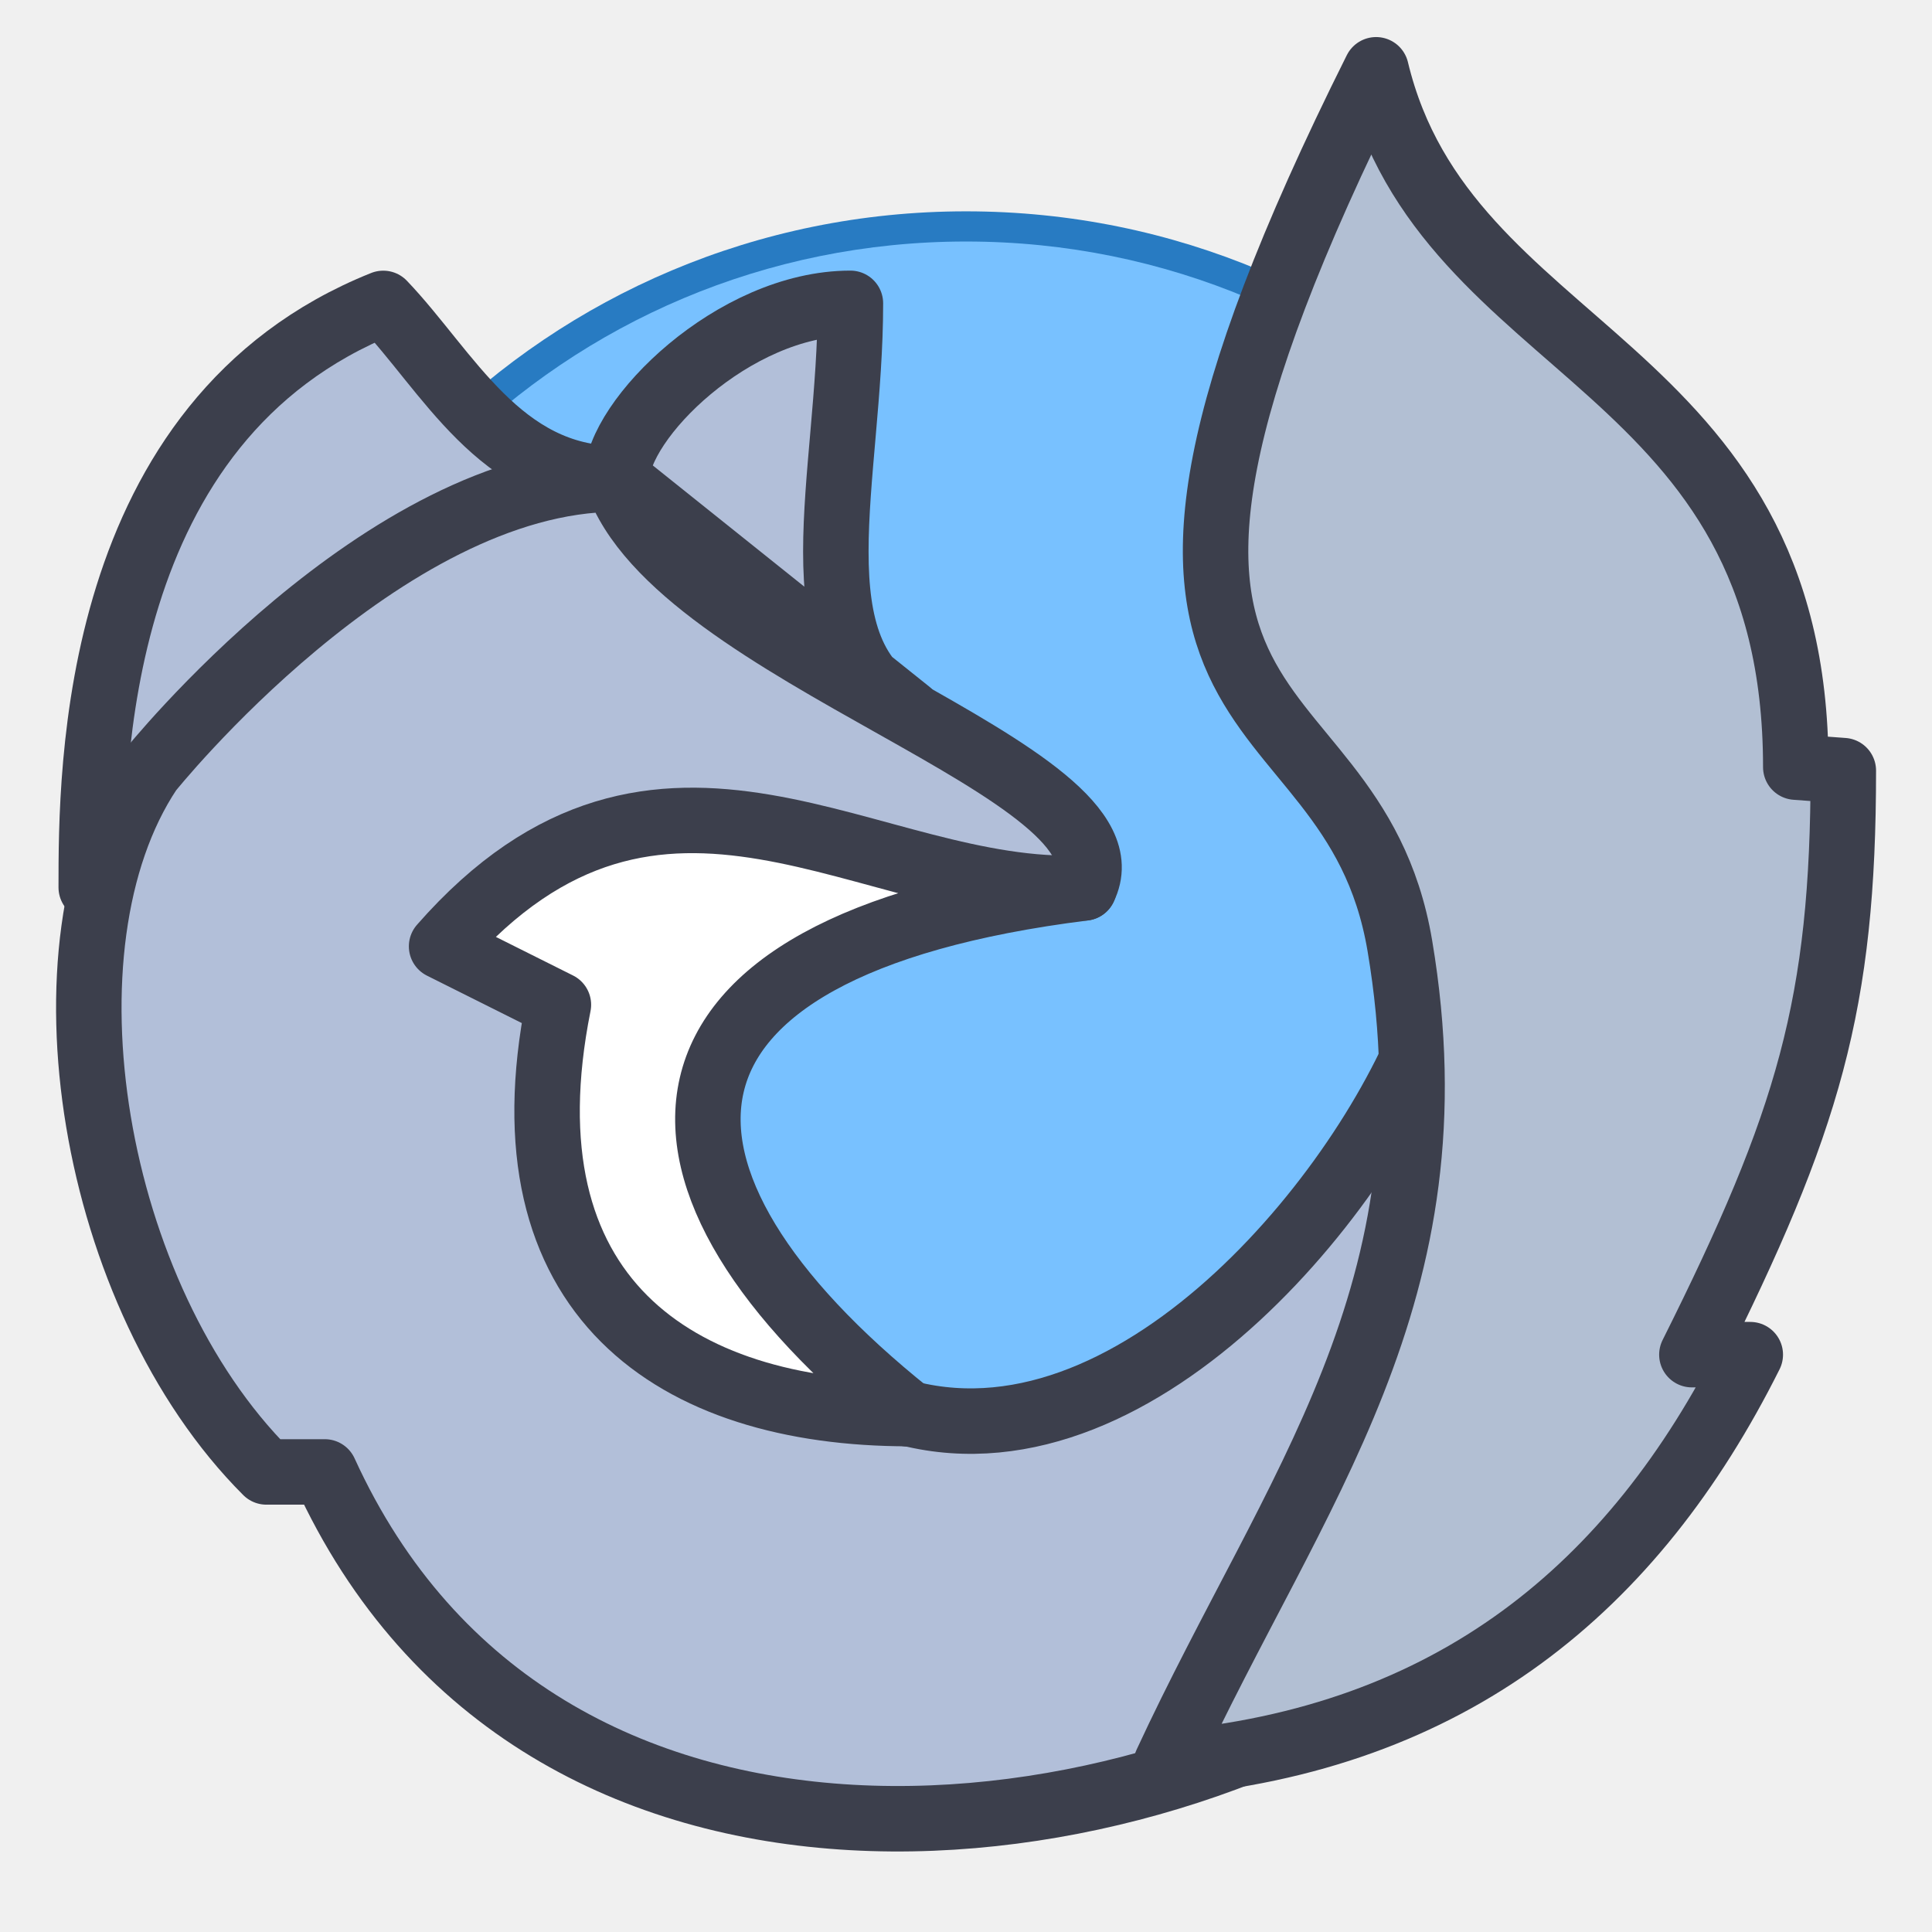
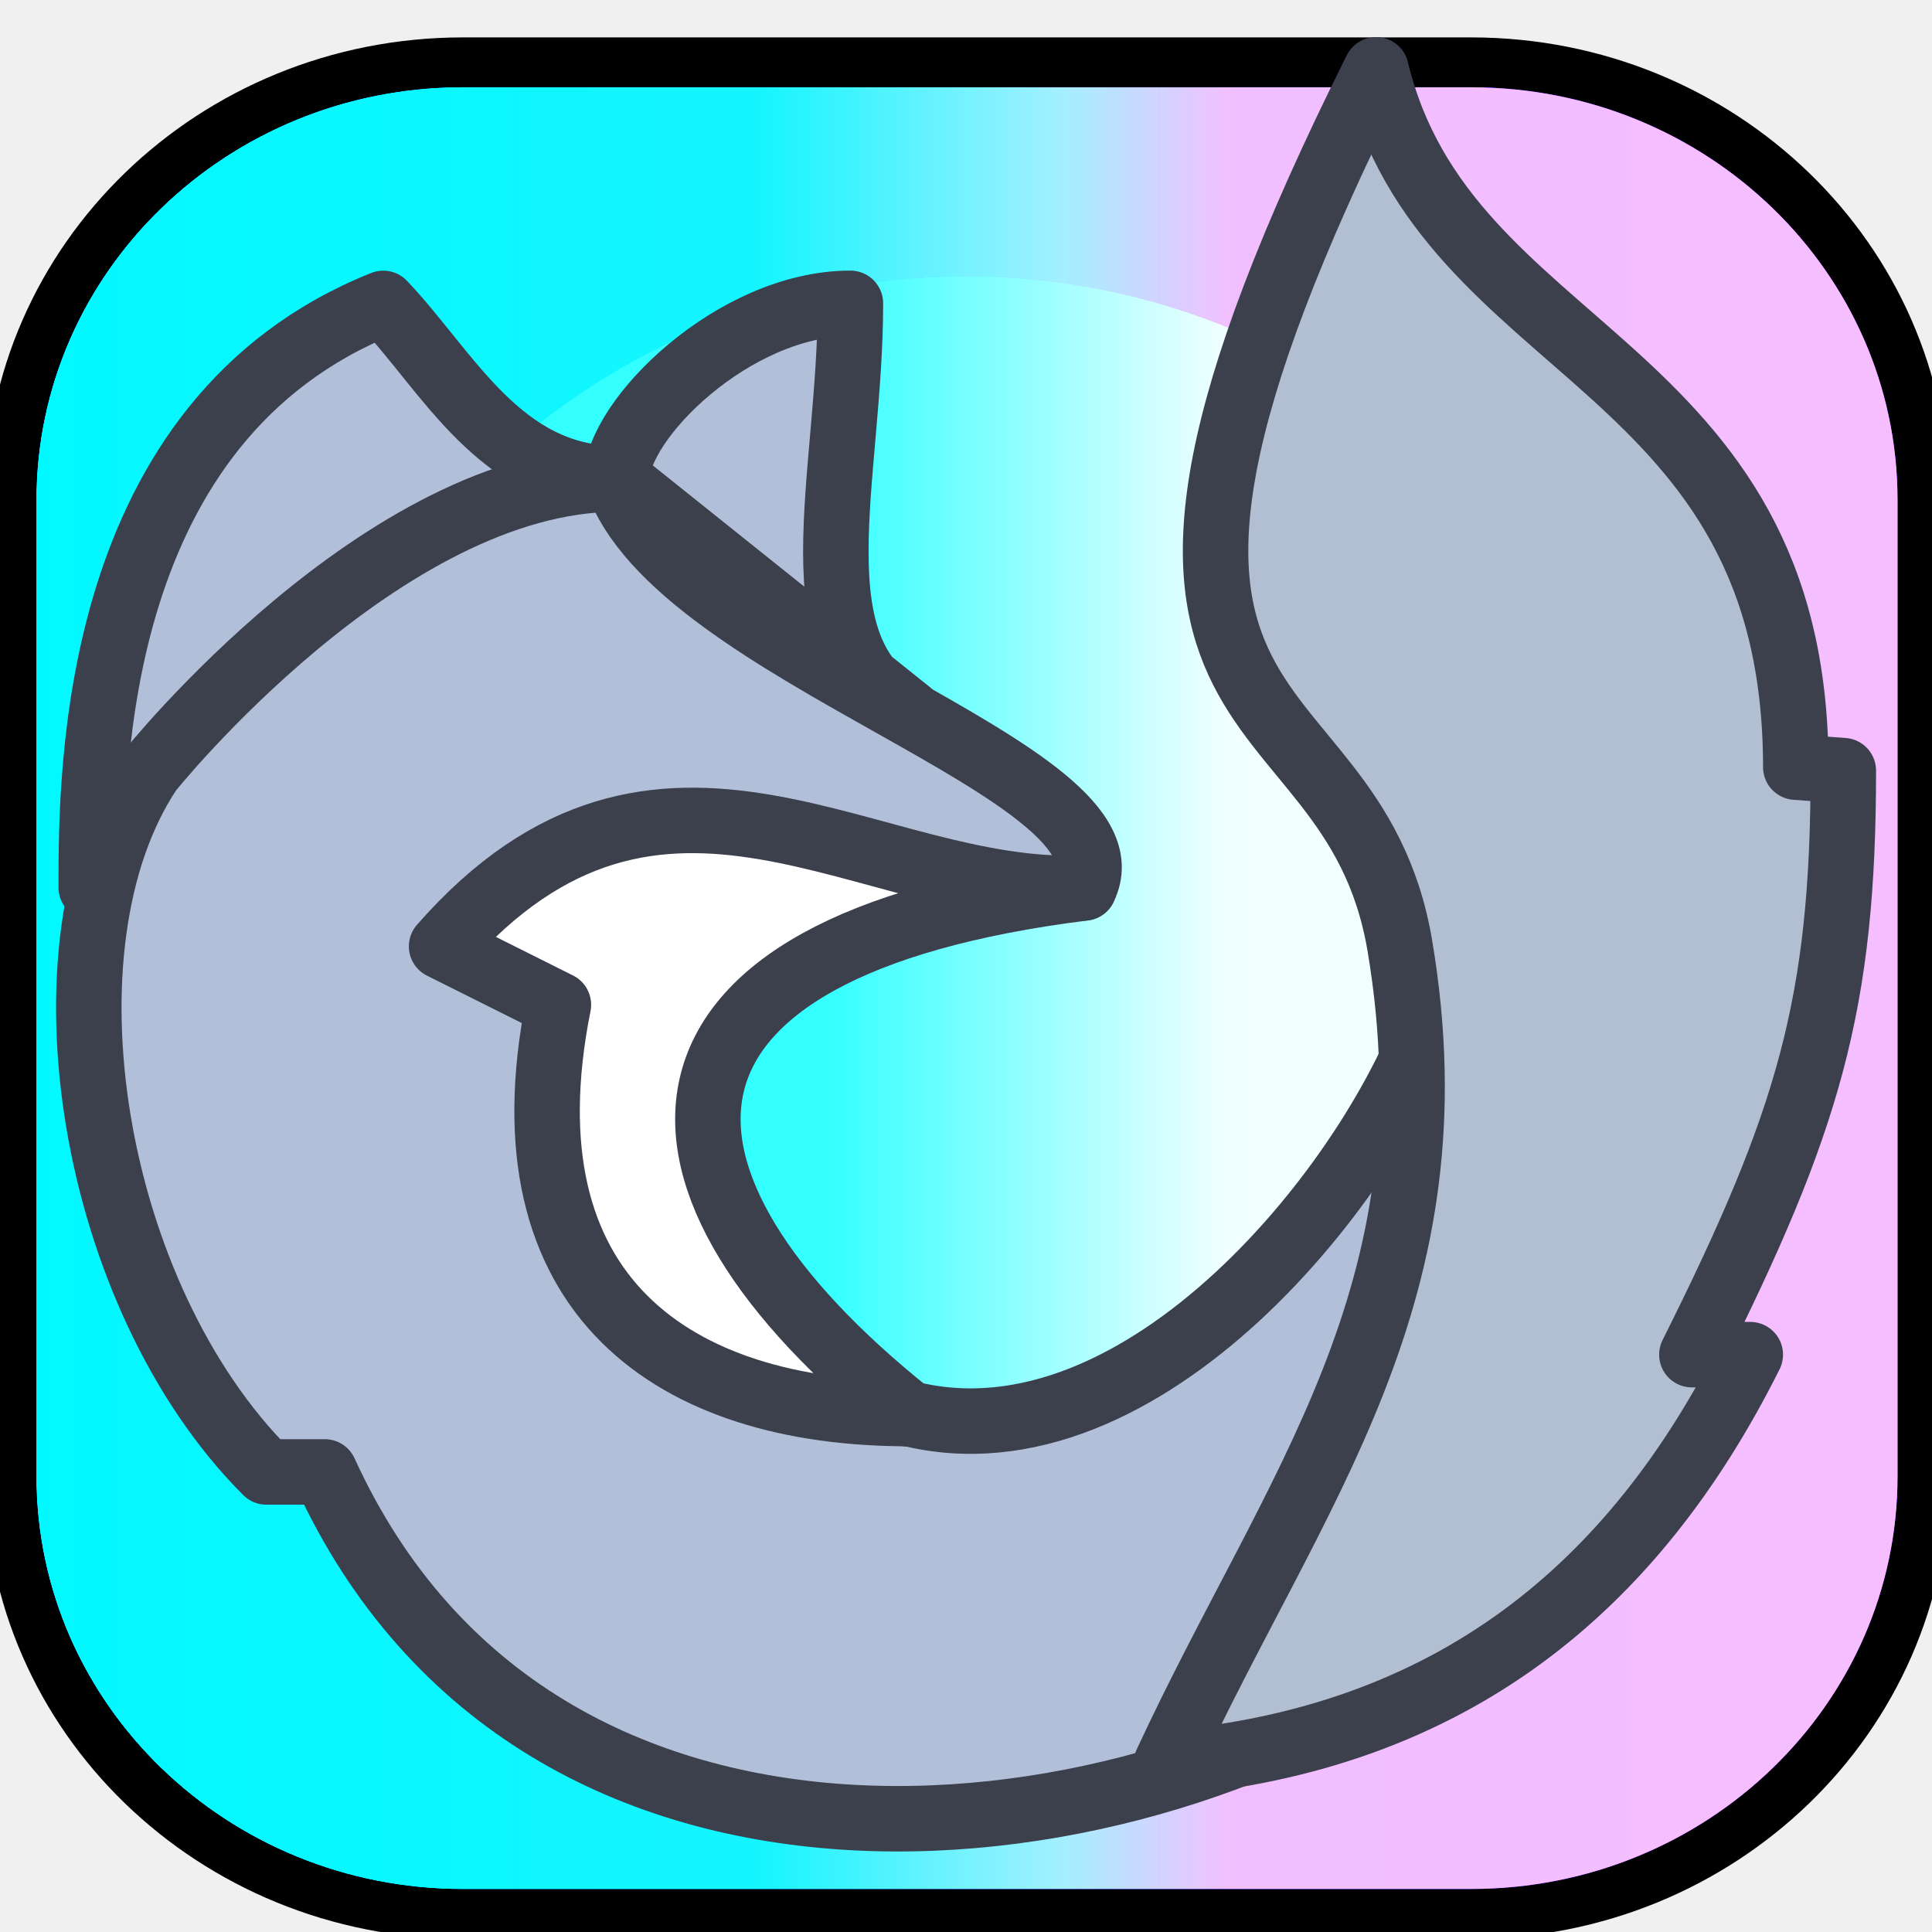
- <svg xmlns="http://www.w3.org/2000/svg" width="64" height="64" viewBox="0 0 64 64" version="1.1" id="svg8">
+ <svg xmlns="http://www.w3.org/2000/svg" xmlns:xlink="http://www.w3.org/1999/xlink" width="64" height="64" viewBox="0 0 64 64" version="1.1" id="svg8">
  <defs id="defs2">
+     <linearGradient id="linearGradient14088">
+       <stop style="stop-color:#33ffcc;stop-opacity:1;" offset="0" id="stop14092" />
+       <stop style="stop-color:#00caff;stop-opacity:1;" offset="0.685" id="stop16712" />
+       <stop style="stop-color:#0badfb;stop-opacity:1;" offset="0.998" id="stop14094" />
+     </linearGradient>
    <style id="current-color-scheme" type="text/css">
      .ColorScheme-Text {
        color:#122036;
      }
      </style>
    <style type="text/css" id="current-color-scheme-53">
      .ColorScheme-Text {
        color:#122036;
      }
      </style>
    <style id="current-color-scheme-5" type="text/css">
      .ColorScheme-Text {
        color:#122036;
      }
      </style>
    <style id="current-color-scheme-2" type="text/css">
      .ColorScheme-Text {
        color:#122036;
      }
      </style>
    <style id="current-color-scheme-1" type="text/css">
      .ColorScheme-Text {
        color:#122036;
      }
      </style>
    <style type="text/css" id="current-color-scheme-10">
      .ColorScheme-Text {
        color:#122036;
      }
      </style>
    <style id="current-color-scheme-0" type="text/css">
      .ColorScheme-Text {
        color:#122036;
      }
      </style>
    <style id="current-color-scheme-26" type="text/css">
      .ColorScheme-Text {
        color:#122036;
      }
      </style>
    <style id="current-color-scheme-7" type="text/css">
      .ColorScheme-Text {
        color:#122036;
      }
      </style>
    <style id="current-color-scheme-3" type="text/css">
      .ColorScheme-Text {
        color:#122036;
      }
      </style>
    <style id="current-color-scheme-22" type="text/css">
      .ColorScheme-Text {
        color:#122036;
      }
      </style>
    <style id="current-color-scheme-75" type="text/css">
      .ColorScheme-Text {
        color:#122036;
      }
      </style>
    <style type="text/css" id="current-color-scheme-53-3">
      .ColorScheme-Text {
        color:#122036;
      }
      </style>
    <style id="current-color-scheme-5-5" type="text/css">
      .ColorScheme-Text {
        color:#122036;
      }
      </style>
    <style id="current-color-scheme-2-6" type="text/css">
      .ColorScheme-Text {
        color:#122036;
      }
      </style>
    <style id="current-color-scheme-1-2" type="text/css">
      .ColorScheme-Text {
        color:#122036;
      }
      </style>
    <style type="text/css" id="current-color-scheme-10-9">
      .ColorScheme-Text {
        color:#122036;
      }
      </style>
    <style id="current-color-scheme-0-1" type="text/css">
      .ColorScheme-Text {
        color:#122036;
      }
      </style>
    <style id="current-color-scheme-26-2" type="text/css">
      .ColorScheme-Text {
        color:#122036;
      }
      </style>
    <style id="current-color-scheme-29" type="text/css">
      .ColorScheme-Text {
        color:#122036;
      }
      </style>
    <style type="text/css" id="current-color-scheme-5-1">
      .ColorScheme-Text {
        color:#122036;
      }
      </style>
    <style type="text/css" id="current-color-scheme-2-2">
      .ColorScheme-Text {
        color:#122036;
      }
      </style>
    <style type="text/css" id="current-color-scheme-1-7">
      .ColorScheme-Text {
        color:#122036;
      }
      </style>
    <style id="current-color-scheme-10-0" type="text/css">
      .ColorScheme-Text {
        color:#122036;
      }
      </style>
    <style type="text/css" id="current-color-scheme-0-9">
      .ColorScheme-Text {
        color:#122036;
      }
      </style>
    <style type="text/css" id="current-color-scheme-26-3">
      .ColorScheme-Text {
        color:#122036;
      }
      </style>
+     <linearGradient xlink:href="#linearGradient3187" id="linearGradient3191" x1="2.787" y1="10.961" x2="17.34" y2="10.961" gradientUnits="userSpaceOnUse" />
+     <linearGradient id="linearGradient3187">
+       <stop style="stop-color:#00caff;stop-opacity:1;" offset="0" id="stop3183" />
+       <stop style="stop-color:#0badff;stop-opacity:1;" offset="0.392" id="stop3193" />
+       <stop style="stop-color:#8265ff;stop-opacity:1;" offset="0.639" id="stop3197" />
+       <stop style="stop-color:#b265ff;stop-opacity:1;" offset="1" id="stop3195" />
+     </linearGradient>
+     <linearGradient xlink:href="#linearGradient3187" id="linearGradient3282" gradientUnits="userSpaceOnUse" x1="2.787" y1="10.961" x2="17.34" y2="10.961" />
+     <linearGradient xlink:href="#linearGradient14088" id="linearGradient14090" x1="43.4" y1="281.65" x2="94.6" y2="281.65" gradientUnits="userSpaceOnUse" />
  </defs>
  <g id="layer1" transform="translate(0,-250.65)">
-     <g id="g3335" transform="translate(-36.99958,1.000294)">
-       <g transform="matrix(1.291661,0,0,1.291661,115.4971,-98.93226)" id="g2183-1">
-         <path style="opacity:1;fill:#287bc2;fill-opacity:1;stroke:none;stroke-width:0.264;stroke-miterlimit:4;stroke-dasharray:none;stroke-opacity:1" d="m -35.998,275.291 h 4.1e-5 c 10.723,0 19.355,8.632 19.355,19.355 0,10.723 -8.632,19.355 -19.355,19.355 h -4.1e-5 c -10.723,0 -19.355,-8.632 -19.355,-19.355 0,-10.723 8.632,-19.355 19.355,-19.355 z" id="rect4544-55" />
-         <path style="opacity:1;fill:#78c1ff;fill-opacity:1;stroke:none;stroke-width:0.265;stroke-miterlimit:4;stroke-dasharray:none;stroke-opacity:1" d="m -35.998,276.065 h 1.9e-5 c 10.294,0 18.581,8.287 18.581,18.581 0,10.294 -8.287,18.581 -18.581,18.581 h -1.9e-5 c -10.294,0 -18.581,-8.287 -18.581,-18.581 0,-10.294 8.287,-18.581 18.581,-18.581 z" id="rect4544-5-4" />
+     <g transform="matrix(4.353811,0,0,4.214926,-11.7783,237.1832)" id="g25" style="mix-blend-mode:hard-light;fill:url(#linearGradient3191);fill-opacity:1;stroke:#000000;stroke-width:0.392;stroke-linecap:round;stroke-linejoin:round;stroke-miterlimit:4;stroke-dasharray:none;stroke-opacity:1">
+       <rect x="2.787" y="3.685" width="14.552" height="14.552" ry="3.44" fill="url(#linearGradient1448-5)" stroke-opacity="0.953" stroke-width="0.083" id="rect19" style="fill:url(#linearGradient3282);fill-opacity:1;stroke:#000000;stroke-width:0.392;stroke-linecap:round;stroke-linejoin:round;stroke-miterlimit:4;stroke-dasharray:none;stroke-opacity:1" />
+     </g>
+     <g id="g3335" transform="translate(-36.99956,1.000289)" style="mix-blend-mode:lighten;fill:url(#linearGradient14090);fill-opacity:1;stroke:#000000;stroke-width:2.3;stroke-linecap:round;stroke-miterlimit:3.8;stroke-dasharray:none;stroke-dashoffset:0;stroke-opacity:1;paint-order:normal">
+       <g transform="matrix(1.291661,0,0,1.291661,115.4971,-98.93226)" id="g2183-1" style="fill:url(#linearGradient14090);fill-opacity:1;stroke:#000000;stroke-width:1.781;stroke-linecap:round;stroke-miterlimit:3.8;stroke-dasharray:none;stroke-dashoffset:0;stroke-opacity:1;paint-order:normal">
+         <path style="opacity:1;fill:url(#linearGradient14090);fill-opacity:1;stroke:#000000;stroke-width:1.781;stroke-linecap:round;stroke-miterlimit:3.8;stroke-dasharray:none;stroke-dashoffset:0;stroke-opacity:1;paint-order:normal" d="m -35.998,275.291 h 4.1e-5 c 10.723,0 19.355,8.632 19.355,19.355 0,10.723 -8.632,19.355 -19.355,19.355 h -4.1e-5 c -10.723,0 -19.355,-8.632 -19.355,-19.355 0,-10.723 8.632,-19.355 19.355,-19.355 z" id="rect4544-55" />
+         <path style="opacity:1;fill:url(#linearGradient14090);fill-opacity:1;stroke:#000000;stroke-width:1.781;stroke-linecap:round;stroke-miterlimit:3.8;stroke-dasharray:none;stroke-dashoffset:0;stroke-opacity:1;paint-order:normal" d="m -35.998,276.065 h 1.9e-5 c 10.294,0 18.581,8.287 18.581,18.581 0,10.294 -8.287,18.581 -18.581,18.581 h -1.9e-5 c -10.294,0 -18.581,-8.287 -18.581,-18.581 0,-10.294 8.287,-18.581 18.581,-18.581 z" id="rect4544-5-4" />
      </g>
    </g>
    <g id="g4826-8" transform="matrix(1.934669,0,0,1.934669,-66.62578,-264.8522)" style="stroke:#8b9cbe;stroke-opacity:1">
      <g transform="translate(90.99993,-11.99971)" id="g2574-7-8" style="stroke:#8b9cbe;stroke-opacity:1" />
      <path id="path1244-9-5-9" d="m 45,274.65 c 0,-1 2,-3 4,-3 0,3 -1,6 1,7 z" style="fill:none;stroke:#8b9cbe;stroke-width:1.034;stroke-linecap:round;stroke-linejoin:round;stroke-miterlimit:4;stroke-dasharray:none;stroke-opacity:1" />
      <path id="path1244-3-2-9-6" d="m 44.999,274.649 c 0,-1 2,-3 4,-3 0,3 -0.999,6.001 1.001,7.001 z" style="fill:#b2bfd9;fill-opacity:1;stroke:#3c3f4c;stroke-width:1.121;stroke-linecap:round;stroke-linejoin:round;stroke-miterlimit:4;stroke-dasharray:none;stroke-opacity:1" />
      <path id="path1227-28-7-3" d="m 45,274.65 c -2,0 -2.902,-1.852 -4,-3 -5,2 -5,8 -5,10 z" style="fill:none;stroke:#8b9cbe;stroke-width:1.034;stroke-linecap:round;stroke-linejoin:round;stroke-miterlimit:4;stroke-dasharray:none;stroke-opacity:1" />
      <path id="path1227-2-9-7-8" d="m 45,274.65 c -2,0 -2.902,-1.852 -4,-3 -5,2 -5,8 -5,10 z" style="fill:#b2bfd9;fill-opacity:1;stroke:#3c3f4c;stroke-width:1.121;stroke-linecap:round;stroke-linejoin:round;stroke-miterlimit:4;stroke-dasharray:none;stroke-opacity:1" />
      <path id="path1261-73-6-5" d="m 45,274.65 c -4,0 -8,5 -8,5 -2,3 -1,9 2,12 h 1 c 3.678,8.061 14.038,6.716 19,3 v -11 c -1,3 -5,8 -9,7 l -0.002,0.008 c -8.999,-6.009 0.002,-9.008 3.002,-9.008 1,-2 -7,-4 -8,-7 z" style="fill:none;stroke:#8b9cbe;stroke-width:1.034;stroke-linecap:round;stroke-linejoin:round;stroke-miterlimit:4;stroke-dasharray:none;stroke-opacity:1" />
      <path id="path1261-73-5-7-6" d="m 44.999,274.658 c -4,0 -8,5 -8,5 -2,3 -1,9 2,12 h 1 c 3.678,8.061 14.038,6.716 19,3 v -11 c -1,3 -5,8 -9,7 l -0.002,0.008 c -8.999,-6.009 0.002,-9.008 3.002,-9.008 1,-2 -7,-4 -8,-7 z" style="fill:#b2bfd9;fill-opacity:1;stroke:#3c3f4c;stroke-width:1.121;stroke-linecap:round;stroke-linejoin:round;stroke-miterlimit:4;stroke-dasharray:none;stroke-opacity:1" />
      <path id="path1175-1-3-1" d="m 50,290.65 c -5,-4 -5,-8 3,-9 -3.663,0.176 -7.238,-3.29 -11,1 l 2,1 c -1,5 2,7 6,7 z" style="fill:none;stroke:#8b9cbe;stroke-width:1.034;stroke-linecap:butt;stroke-linejoin:round;stroke-miterlimit:4;stroke-dasharray:none;stroke-opacity:1" />
      <path id="path1175-7-2-6-1" d="m 49.999,290.659 c -5,-4 -5,-8 3,-9 -3.663,0.176 -7.238,-3.29 -11,1 l 2,1 c -1,5 2,7 6,7 z" style="fill:#ffffff;fill-opacity:1;stroke:#3c3f4c;stroke-width:1.121;stroke-linecap:butt;stroke-linejoin:round;stroke-miterlimit:4;stroke-dasharray:none;stroke-opacity:1" />
      <path id="path1143-1-8-9-9-5-5" d="m 58,267.65 c 1.186,4.94 7.186,4.94 7.186,11.94 L 66,279.65 c 0,4 -0.593,6 -2.593,10 h 1 c -2,4 -5.116,6.58 -10,7 2.192,-4.726 5.003,-8.042 4,-14 C 57.569,277.671 52,279.65 58,267.65 Z" style="fill:none;fill-opacity:1;stroke:#8b9cbe;stroke-width:1.034;stroke-linecap:butt;stroke-linejoin:round;stroke-miterlimit:4;stroke-dasharray:none;stroke-opacity:1" />
      <path style="fill:#b2bfd3;fill-opacity:1;stroke:#3c3f4c;stroke-width:1.121;stroke-linecap:butt;stroke-linejoin:round;stroke-miterlimit:4;stroke-dasharray:none;stroke-opacity:1" d="m 58,267.65 c 1.186,4.94 7.186,4.94 7.186,11.94 L 66,279.65 c 0,4 -0.593,6 -2.593,10 h 1 c -2,4 -5.116,6.58 -10,7 2.192,-4.726 5.003,-8.042 4,-14 C 57.569,277.671 52,279.65 58,267.65 Z" id="path1143-1-8-9-9-4-6-9" />
    </g>
  </g>
</svg>
